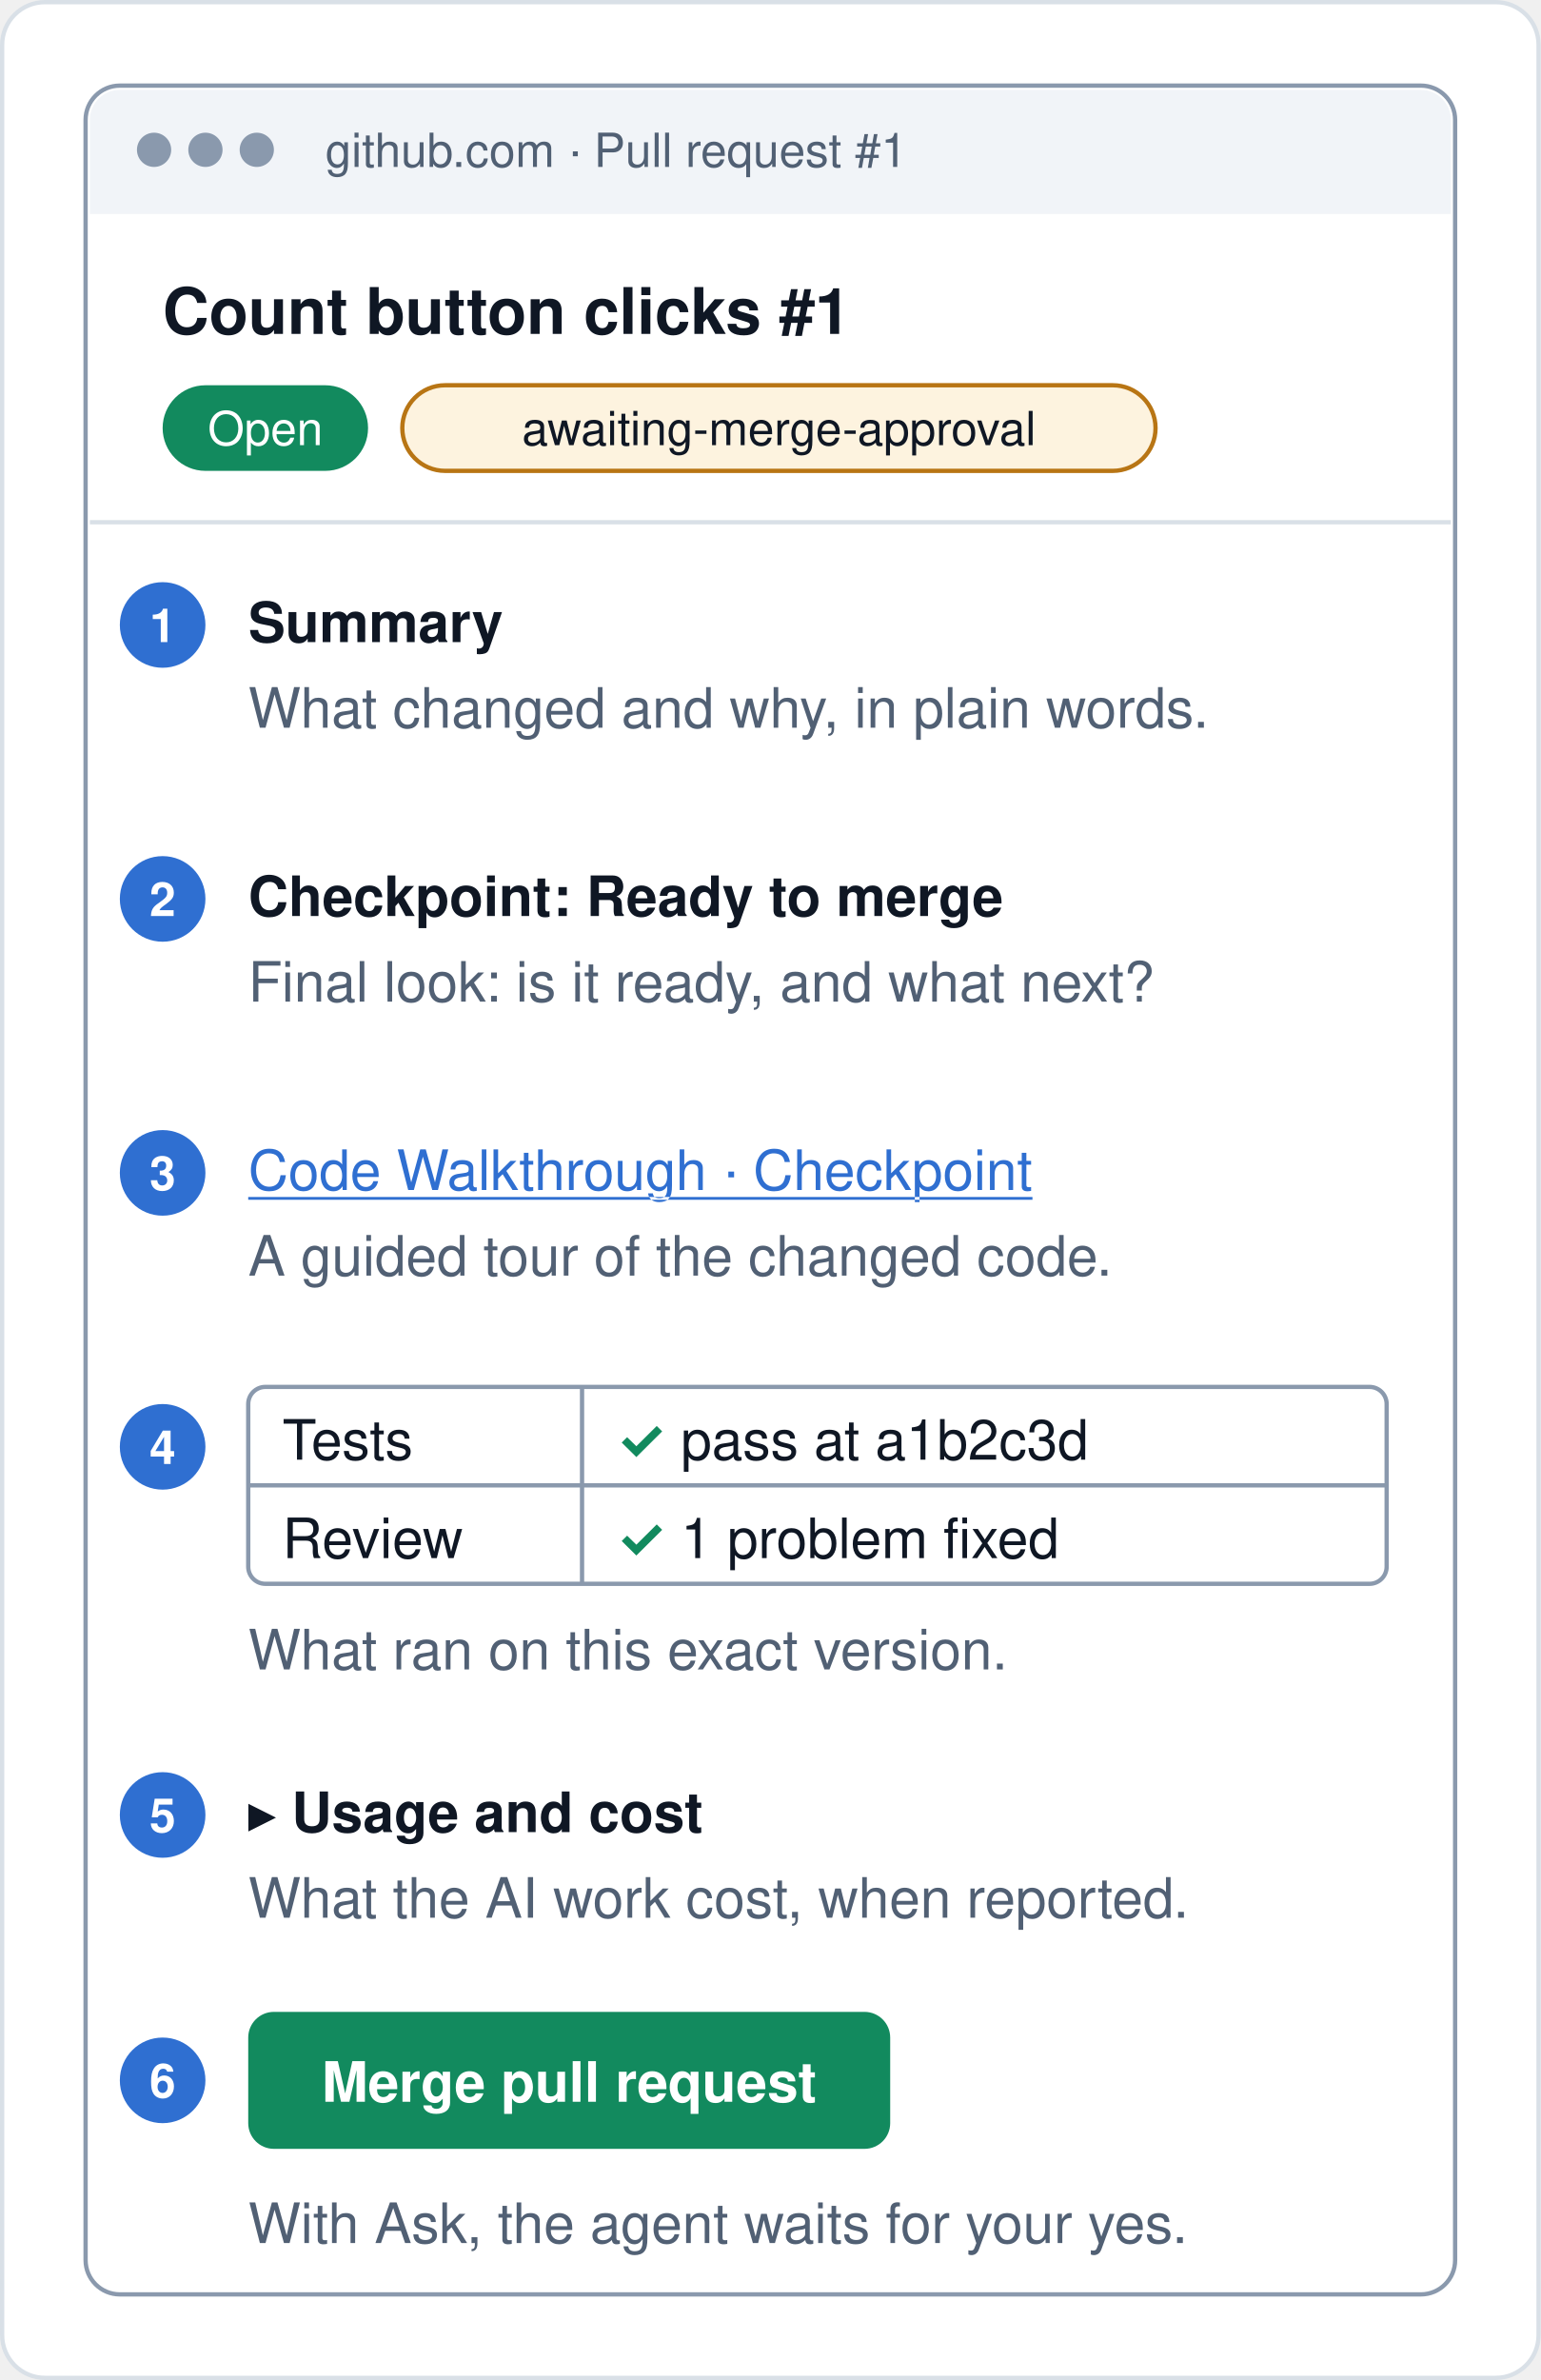
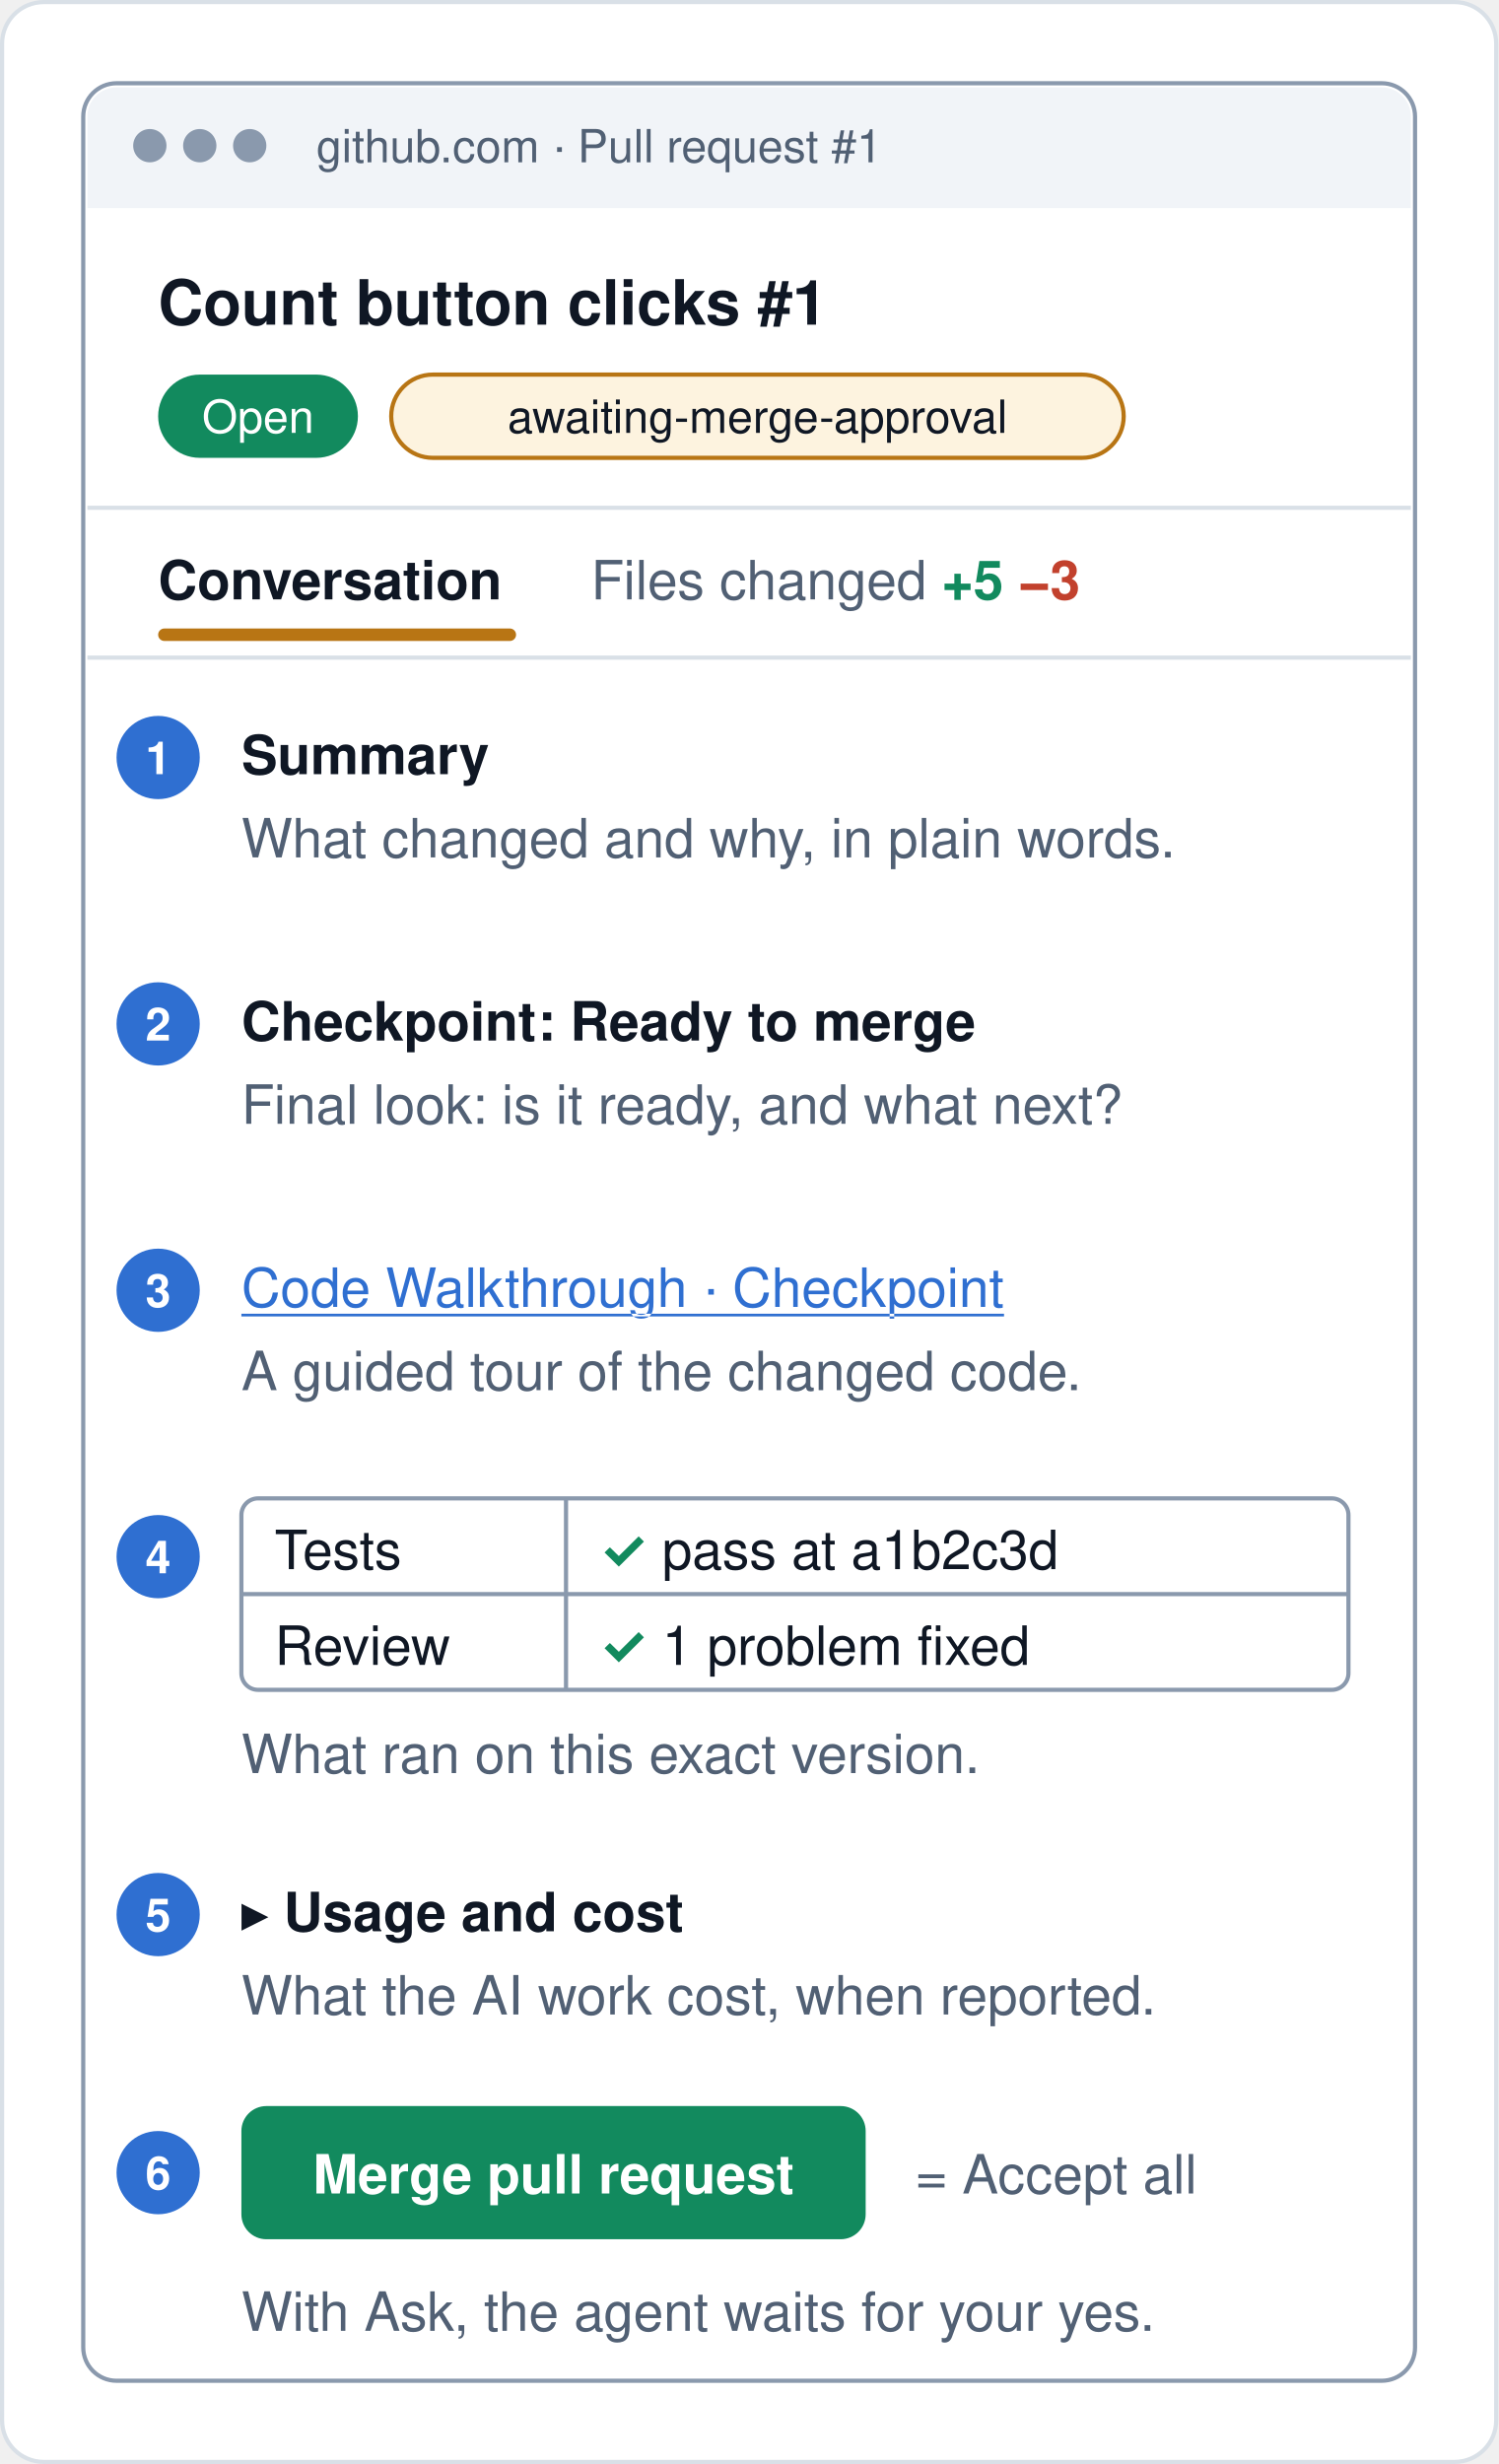
- <svg xmlns="http://www.w3.org/2000/svg" viewBox="0 0 360 556" width="360" role="img" aria-labelledby="t d">
+ <svg xmlns="http://www.w3.org/2000/svg" viewBox="0 0 360 592" width="360" role="img" aria-labelledby="t d">
  <style>
.bg{fill:#fff;stroke:#d9e0e7}
text{font-family:ui-sans-serif,-apple-system,"Segoe UI",Helvetica,Arial,sans-serif;fill:#0f1724}
.h{font-size:15px;font-weight:600}
.b{font-size:13px;font-weight:600}
.s{font-size:13px}
.t{font-size:11px}
.m{fill:#516074}
.c{text-anchor:middle}
.page{fill:#fff;stroke:#8a99ad}
.bar{fill:#f1f4f8}
.ln{stroke:#d9e0e7;stroke-width:1}
.dot{fill:#8a99ad}
.n{fill:#2f6fd1}
.nt{fill:#fff;font-size:11px;font-weight:700}
.open{fill:#128a5e}
.lab{fill:#fdf3df;stroke:#b87514}
.lnk{fill:#2f6fd1;text-decoration:underline}
.tbl{fill:none;stroke:#8a99ad}
.ok{fill:#128a5e;font-weight:700}
+ .rd{fill:#c2412d;font-weight:700}
+ .tab{fill:#b87514}
.btn{fill:#128a5e}
.w{fill:#fff}
@media (prefers-color-scheme:dark){
.bg{fill:#0f1724;stroke:#2a3648}
text{fill:#e6edf5}
.m{fill:#9fb0c3}
.page{fill:#1a2535;stroke:#6b7c93}
.bar{fill:#24324a}
.ln{stroke:#2a3648}
.dot{fill:#6b7c93}
.n{fill:#6ea2ff}
.nt{fill:#0f1724}
.lab{fill:#40300f;stroke:#e0a13a}
.lnk{fill:#6ea2ff}
.tbl{stroke:#6b7c93}
.ok{fill:#3ccf92}
+ .rd{fill:#f07a62}
+ .tab{fill:#e0a13a}
.w{fill:#fff}
}
</style>
-   <rect class="bg" x="0.5" y="0.5" width="359" height="555" rx="10" />
-   <rect class="page" x="20" y="20" width="320" height="516" rx="8" />
+   <rect class="bg" x="0.5" y="0.5" width="359" height="591" rx="10" />
+   <rect class="page" x="20" y="20" width="320" height="552" rx="8" />
  <path class="bar" d="M28 21h304a7 7 0 0 1 7 7v22H21V28a7 7 0 0 1 7-7z" />
  <circle class="dot" cx="36" cy="35" r="4" />
  <circle class="dot" cx="48" cy="35" r="4" />
  <circle class="dot" cx="60" cy="35" r="4" />
  <text class="t m" x="76" y="39">github.com · Pull request #1</text>
  <text class="h" x="38" y="78">Count button clicks #1</text>
  <rect class="open" x="38" y="90" width="48" height="20" rx="10" />
  <text class="t w c" x="62" y="104">Open</text>
  <rect class="lab" x="94" y="90" width="176" height="20" rx="10" />
  <text class="t c" x="182" y="104">awaiting-merge-approval</text>
  <path class="ln" d="M21 122H339" />
-   <circle class="n" cx="38" cy="146" r="10" />
-   <text class="nt c" x="38" y="150">1</text>
-   <text class="b" x="58" y="150">Summary</text>
-   <text class="s m" x="58" y="170">What changed and why, in plain words.</text>
-   <circle class="n" cx="38" cy="210" r="10" />
-   <text class="nt c" x="38" y="214">2</text>
-   <text class="b" x="58" y="214">Checkpoint: Ready to merge</text>
-   <text class="s m" x="58" y="234">Final look: is it ready, and what next?</text>
-   <circle class="n" cx="38" cy="274" r="10" />
-   <text class="nt c" x="38" y="278">3</text>
-   <text class="s lnk" x="58" y="278">Code Walkthrough · Checkpoint</text>
-   <text class="s m" x="58" y="298">A guided tour of the changed code.</text>
-   <circle class="n" cx="38" cy="338" r="10" />
-   <text class="nt c" x="38" y="342">4</text>
-   <rect class="tbl" x="58" y="324" width="266" height="46" rx="4" />
-   <path class="tbl" d="M58 347H324M136 324V370" />
-   <text class="s" x="66" y="341">Tests</text>
-   <text class="s" x="144" y="341">
-     <tspan class="ok">✓</tspan> pass at a1b2c3d</text>
-   <text class="s" x="66" y="364">Review</text>
-   <text class="s" x="144" y="364">
-     <tspan class="ok">✓</tspan> 1 problem fixed</text>
-   <text class="s m" x="58" y="390">What ran on this exact version.</text>
-   <circle class="n" cx="38" cy="424" r="10" />
-   <text class="nt c" x="38" y="428">5</text>
-   <text class="b" x="58" y="428">▸ Usage and cost</text>
-   <text class="s m" x="58" y="448">What the AI work cost, when reported.</text>
-   <circle class="n" cx="38" cy="486" r="10" />
-   <text class="nt c" x="38" y="490">6</text>
-   <rect class="btn" x="58" y="470" width="150" height="32" rx="6" />
-   <text class="b w c" x="133" y="491">Merge pull request</text>
-   <text class="s m" x="58" y="524">With Ask, the agent waits for your yes.</text>
+   <text class="b" x="38" y="144">Conversation</text>
+   <rect class="tab" x="38" y="151" width="86" height="3" rx="1.5" />
+   <text class="s m" x="142" y="144">Files changed <tspan class="ok">+5</tspan>
+     <tspan class="rd">−3</tspan>
+   </text>
+   <path class="ln" d="M21 158H339" />
+   <g transform="translate(0 36)">
+     <circle class="n" cx="38" cy="146" r="10" />
+     <text class="nt c" x="38" y="150">1</text>
+     <text class="b" x="58" y="150">Summary</text>
+     <text class="s m" x="58" y="170">What changed and why, in plain words.</text>
+     <circle class="n" cx="38" cy="210" r="10" />
+     <text class="nt c" x="38" y="214">2</text>
+     <text class="b" x="58" y="214">Checkpoint: Ready to merge</text>
+     <text class="s m" x="58" y="234">Final look: is it ready, and what next?</text>
+     <circle class="n" cx="38" cy="274" r="10" />
+     <text class="nt c" x="38" y="278">3</text>
+     <text class="s lnk" x="58" y="278">Code Walkthrough · Checkpoint</text>
+     <text class="s m" x="58" y="298">A guided tour of the changed code.</text>
+     <circle class="n" cx="38" cy="338" r="10" />
+     <text class="nt c" x="38" y="342">4</text>
+     <rect class="tbl" x="58" y="324" width="266" height="46" rx="4" />
+     <path class="tbl" d="M58 347H324M136 324V370" />
+     <text class="s" x="66" y="341">Tests</text>
+     <text class="s" x="144" y="341">
+       <tspan class="ok">✓</tspan> pass at a1b2c3d</text>
+     <text class="s" x="66" y="364">Review</text>
+     <text class="s" x="144" y="364">
+       <tspan class="ok">✓</tspan> 1 problem fixed</text>
+     <text class="s m" x="58" y="390">What ran on this exact version.</text>
+     <circle class="n" cx="38" cy="424" r="10" />
+     <text class="nt c" x="38" y="428">5</text>
+     <text class="b" x="58" y="428">▸ Usage and cost</text>
+     <text class="s m" x="58" y="448">What the AI work cost, when reported.</text>
+     <circle class="n" cx="38" cy="486" r="10" />
+     <text class="nt c" x="38" y="490">6</text>
+     <rect class="btn" x="58" y="470" width="150" height="32" rx="6" />
+     <text class="b w c" x="133" y="491">Merge pull request</text>
+     <text class="s m" x="220" y="491">= Accept all</text>
+     <text class="s m" x="58" y="524">With Ask, the agent waits for your yes.</text>
+   </g>
</svg>
